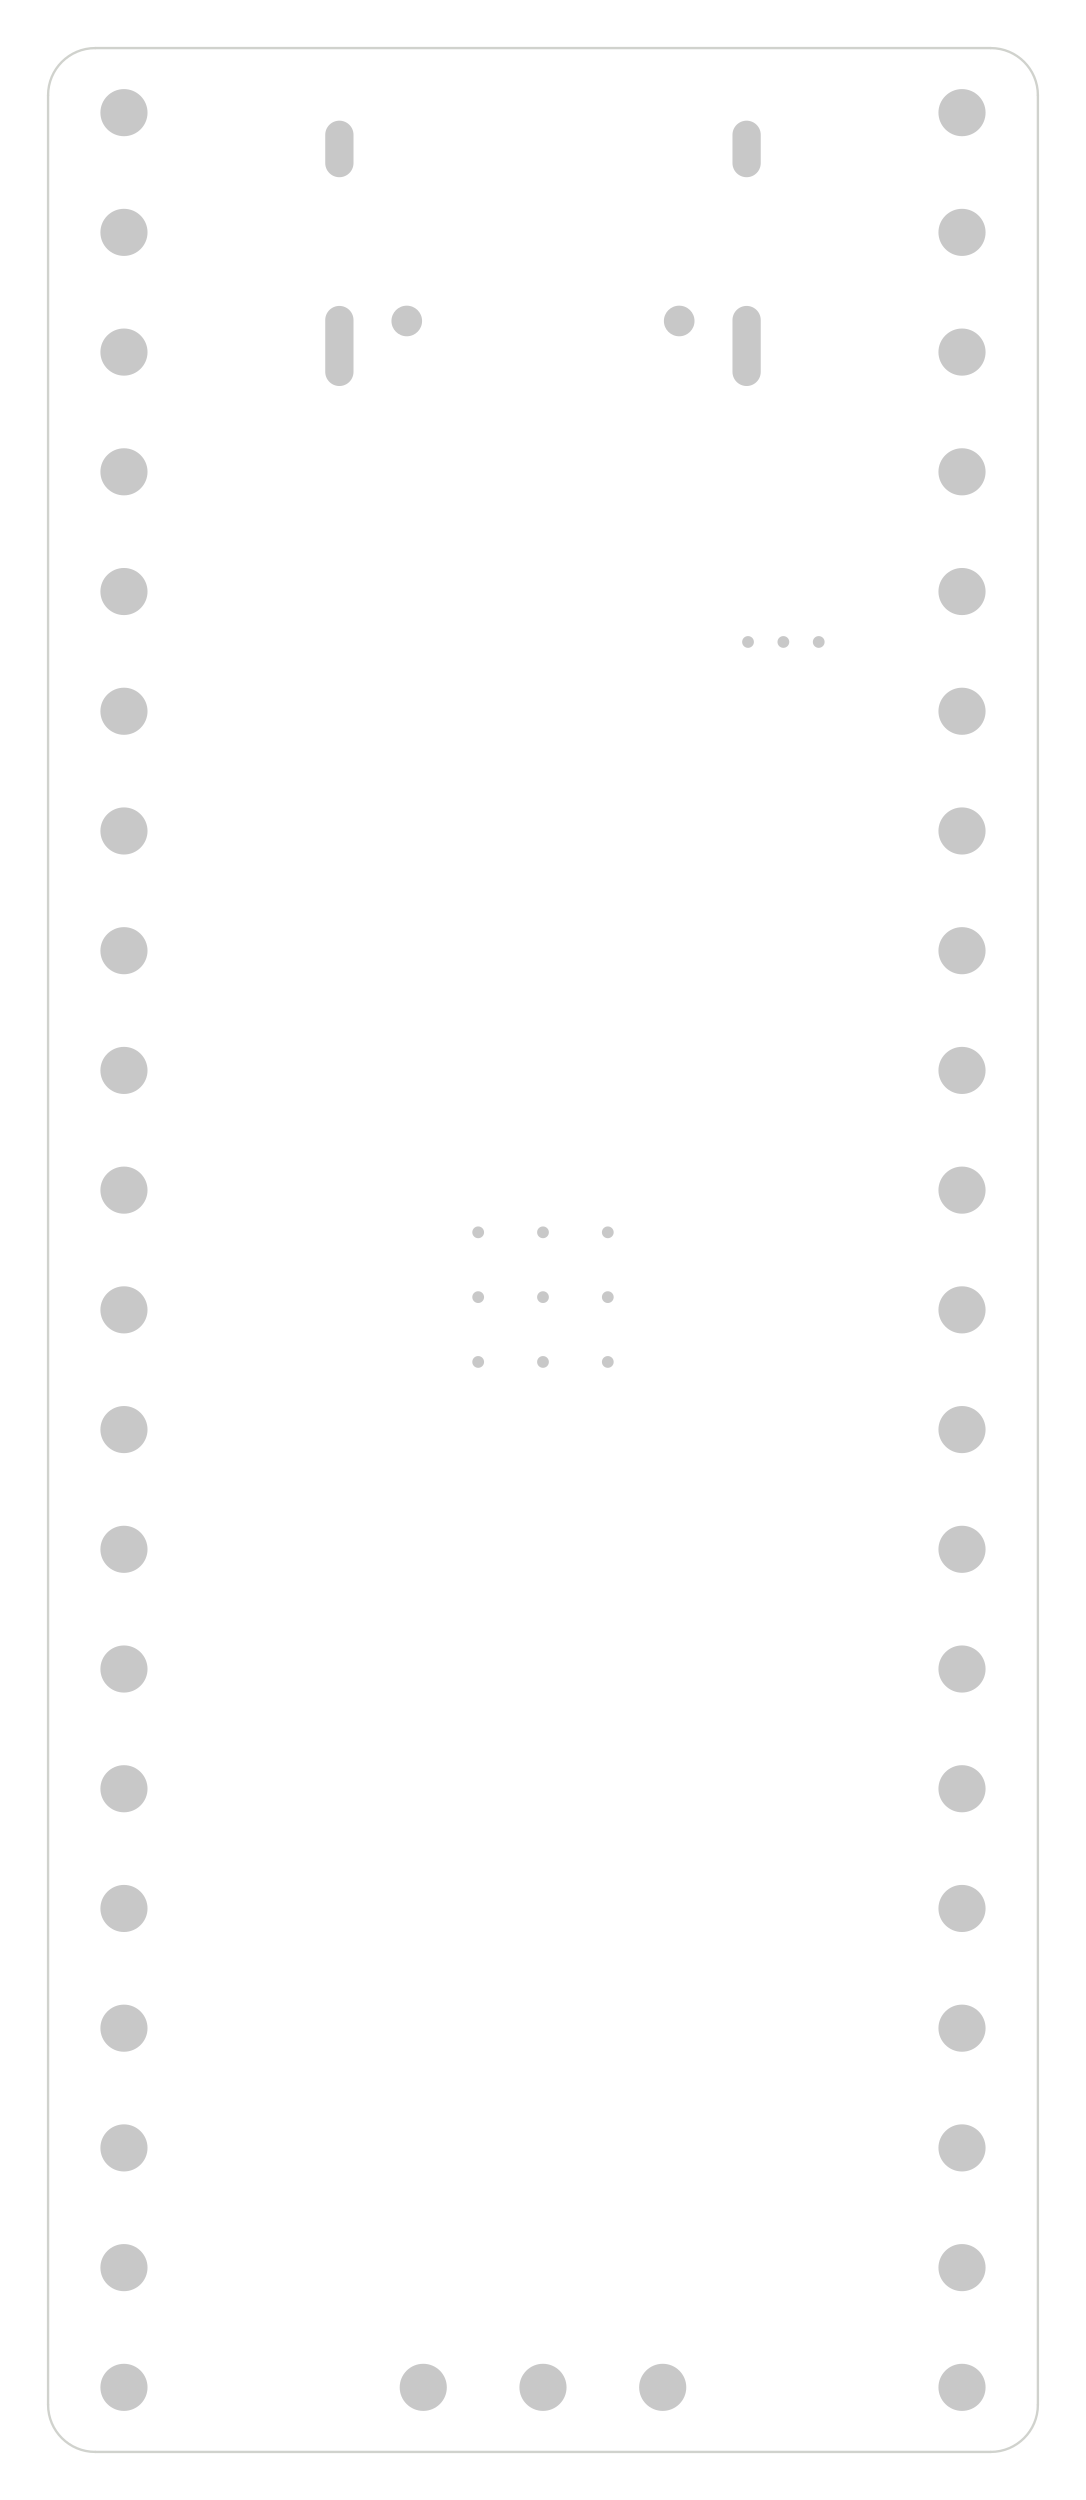
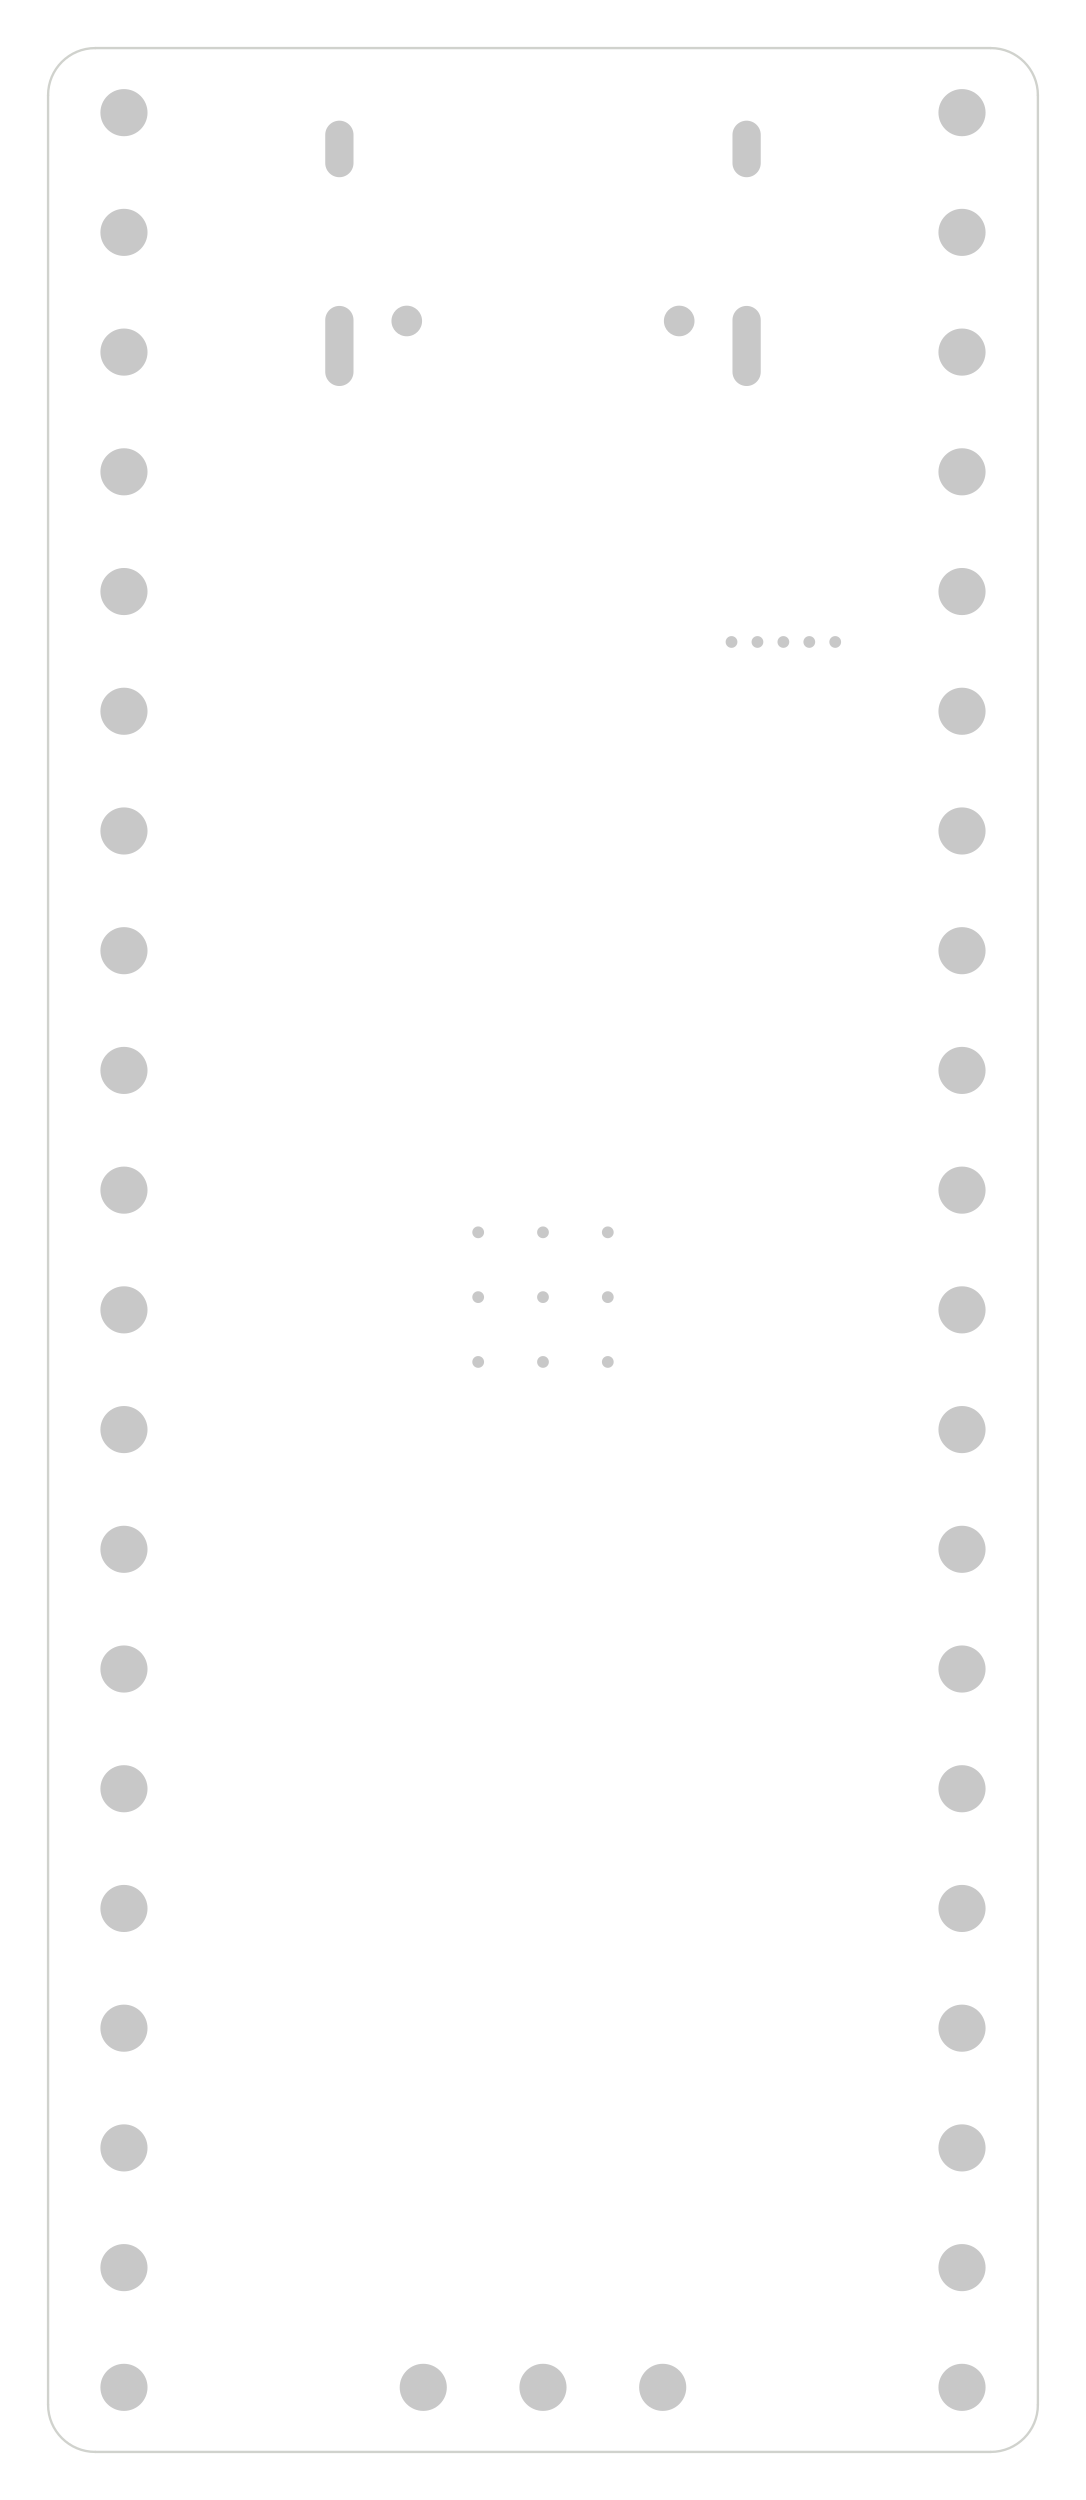
<svg xmlns="http://www.w3.org/2000/svg" version="1.1" width="23.04mm" height="53.04mm" viewBox="98.98 98.98 23.04 53.04">
  <g style="fill:#c8c8c8; fill-opacity:1;stroke:#c8c8c8; stroke-opacity:1; stroke-linecap:round; stroke-linejoin:round;" transform="translate(0 0) scale(1 1)">
</g>
  <g style="fill:none; stroke:#D0D2CD; stroke-width:0.05; stroke-opacity:1; stroke-linecap:round; stroke-linejoin:round;">
    <path d="M101 100 A1 1 0.0 0 0 100 101" />
    <path d="M100 150 L100 101 " />
    <path d="M101 100 L120 100 " />
    <path d="M100 150 A1 1 0.0 0 0 101 151" />
    <path d="M121 101 A1 1 0.0 0 0 120 100" />
    <path d="M120 151 L101 151 " />
    <path d="M121 101 L121 150 " />
    <path d="M120 151 A1 1 0.0 0 0 121 150" />
-   </g>
-   <g style="fill:#c8c8c8; fill-opacity:1; stroke:none;">
-     <circle cx="114.85" cy="112.6" r="0.125" />
-   </g>
-   <g style="fill:#c8c8c8; fill-opacity:1; stroke:none;">
-     <circle cx="115.6" cy="112.6" r="0.125" />
-   </g>
-   <g style="fill:#c8c8c8; fill-opacity:1; stroke:none;">
-     <circle cx="116.35" cy="112.6" r="0.125" />
  </g>
  <g style="fill:#c8c8c8; fill-opacity:1; stroke:none;">
    <circle cx="107.96" cy="149.63" r="0.5" />
  </g>
  <g style="fill:#c8c8c8; fill-opacity:1; stroke:none;">
    <circle cx="110.5" cy="149.63" r="0.5" />
  </g>
  <g style="fill:#c8c8c8; fill-opacity:1; stroke:none;">
    <circle cx="113.04" cy="149.63" r="0.5" />
  </g>
  <g style="fill:#c8c8c8; fill-opacity:1; stroke:none;">
    <circle cx="113.39" cy="105.79" r="0.325" />
  </g>
  <g style="fill:#c8c8c8; fill-opacity:1; stroke:none;">
    <circle cx="107.61" cy="105.79" r="0.325" />
  </g>
  <g style="fill:none; stroke:#c8c8c8; stroke-width:0.6; stroke-opacity:1; stroke-linecap:round; stroke-linejoin:round;">
    <path d="M114.82 106.87 L114.82 105.77 " />
    <path d="M114.82 102.44 L114.82 101.84 " />
    <path d="M106.18 106.87 L106.18 105.77 " />
    <path d="M106.18 102.44 L106.18 101.84 " />
+   </g>
+   <g style="fill:#c8c8c8; fill-opacity:1; stroke:none;">
+     <circle cx="114.5" cy="112.6" r="0.125" />
+   </g>
+   <g style="fill:#c8c8c8; fill-opacity:1; stroke:none;">
+     <circle cx="115.05" cy="112.6" r="0.125" />
+   </g>
+   <g style="fill:#c8c8c8; fill-opacity:1; stroke:none;">
+     <circle cx="115.6" cy="112.6" r="0.125" />
+   </g>
+   <g style="fill:#c8c8c8; fill-opacity:1; stroke:none;">
+     <circle cx="116.15" cy="112.6" r="0.125" />
+   </g>
+   <g style="fill:#c8c8c8; fill-opacity:1; stroke:none;">
+     <circle cx="116.7" cy="112.6" r="0.125" />
  </g>
  <g style="fill:#c8c8c8; fill-opacity:1; stroke:none;">
    <circle cx="109.125" cy="125.125" r="0.125" />
  </g>
  <g style="fill:#c8c8c8; fill-opacity:1; stroke:none;">
    <circle cx="109.125" cy="126.5" r="0.125" />
  </g>
  <g style="fill:#c8c8c8; fill-opacity:1; stroke:none;">
    <circle cx="109.125" cy="127.875" r="0.125" />
  </g>
  <g style="fill:#c8c8c8; fill-opacity:1; stroke:none;">
    <circle cx="110.5" cy="125.125" r="0.125" />
  </g>
  <g style="fill:#c8c8c8; fill-opacity:1; stroke:none;">
    <circle cx="110.5" cy="126.5" r="0.125" />
  </g>
  <g style="fill:#c8c8c8; fill-opacity:1; stroke:none;">
    <circle cx="110.5" cy="127.875" r="0.125" />
  </g>
  <g style="fill:#c8c8c8; fill-opacity:1; stroke:none;">
    <circle cx="111.875" cy="125.125" r="0.125" />
  </g>
  <g style="fill:#c8c8c8; fill-opacity:1; stroke:none;">
    <circle cx="111.875" cy="126.5" r="0.125" />
  </g>
  <g style="fill:#c8c8c8; fill-opacity:1; stroke:none;">
    <circle cx="111.875" cy="127.875" r="0.125" />
  </g>
  <g style="fill:#c8c8c8; fill-opacity:1; stroke:none;">
    <circle cx="101.61" cy="101.37" r="0.5" />
  </g>
  <g style="fill:#c8c8c8; fill-opacity:1; stroke:none;">
    <circle cx="101.61" cy="103.91" r="0.5" />
  </g>
  <g style="fill:#c8c8c8; fill-opacity:1; stroke:none;">
    <circle cx="101.61" cy="106.45" r="0.5" />
  </g>
  <g style="fill:#c8c8c8; fill-opacity:1; stroke:none;">
    <circle cx="101.61" cy="108.99" r="0.5" />
  </g>
  <g style="fill:#c8c8c8; fill-opacity:1; stroke:none;">
    <circle cx="101.61" cy="111.53" r="0.5" />
  </g>
  <g style="fill:#c8c8c8; fill-opacity:1; stroke:none;">
    <circle cx="101.61" cy="114.07" r="0.5" />
  </g>
  <g style="fill:#c8c8c8; fill-opacity:1; stroke:none;">
    <circle cx="101.61" cy="116.61" r="0.5" />
  </g>
  <g style="fill:#c8c8c8; fill-opacity:1; stroke:none;">
    <circle cx="101.61" cy="119.15" r="0.5" />
  </g>
  <g style="fill:#c8c8c8; fill-opacity:1; stroke:none;">
    <circle cx="101.61" cy="121.69" r="0.5" />
  </g>
  <g style="fill:#c8c8c8; fill-opacity:1; stroke:none;">
    <circle cx="101.61" cy="124.23" r="0.5" />
  </g>
  <g style="fill:#c8c8c8; fill-opacity:1; stroke:none;">
    <circle cx="101.61" cy="126.77" r="0.5" />
  </g>
  <g style="fill:#c8c8c8; fill-opacity:1; stroke:none;">
    <circle cx="101.61" cy="129.31" r="0.5" />
  </g>
  <g style="fill:#c8c8c8; fill-opacity:1; stroke:none;">
    <circle cx="101.61" cy="131.85" r="0.5" />
  </g>
  <g style="fill:#c8c8c8; fill-opacity:1; stroke:none;">
    <circle cx="101.61" cy="134.39" r="0.5" />
  </g>
  <g style="fill:#c8c8c8; fill-opacity:1; stroke:none;">
    <circle cx="101.61" cy="136.93" r="0.5" />
  </g>
  <g style="fill:#c8c8c8; fill-opacity:1; stroke:none;">
    <circle cx="101.61" cy="139.47" r="0.5" />
  </g>
  <g style="fill:#c8c8c8; fill-opacity:1; stroke:none;">
    <circle cx="101.61" cy="142.01" r="0.5" />
  </g>
  <g style="fill:#c8c8c8; fill-opacity:1; stroke:none;">
    <circle cx="101.61" cy="144.55" r="0.5" />
  </g>
  <g style="fill:#c8c8c8; fill-opacity:1; stroke:none;">
    <circle cx="101.61" cy="147.09" r="0.5" />
  </g>
  <g style="fill:#c8c8c8; fill-opacity:1; stroke:none;">
    <circle cx="101.61" cy="149.63" r="0.5" />
  </g>
  <g style="fill:#c8c8c8; fill-opacity:1; stroke:none;">
    <circle cx="119.39" cy="149.63" r="0.5" />
  </g>
  <g style="fill:#c8c8c8; fill-opacity:1; stroke:none;">
    <circle cx="119.39" cy="147.09" r="0.5" />
  </g>
  <g style="fill:#c8c8c8; fill-opacity:1; stroke:none;">
    <circle cx="119.39" cy="144.55" r="0.5" />
  </g>
  <g style="fill:#c8c8c8; fill-opacity:1; stroke:none;">
    <circle cx="119.39" cy="142.01" r="0.5" />
  </g>
  <g style="fill:#c8c8c8; fill-opacity:1; stroke:none;">
    <circle cx="119.39" cy="139.47" r="0.5" />
  </g>
  <g style="fill:#c8c8c8; fill-opacity:1; stroke:none;">
    <circle cx="119.39" cy="136.93" r="0.5" />
  </g>
  <g style="fill:#c8c8c8; fill-opacity:1; stroke:none;">
    <circle cx="119.39" cy="134.39" r="0.5" />
  </g>
  <g style="fill:#c8c8c8; fill-opacity:1; stroke:none;">
    <circle cx="119.39" cy="131.85" r="0.5" />
  </g>
  <g style="fill:#c8c8c8; fill-opacity:1; stroke:none;">
    <circle cx="119.39" cy="129.31" r="0.5" />
  </g>
  <g style="fill:#c8c8c8; fill-opacity:1; stroke:none;">
    <circle cx="119.39" cy="126.77" r="0.5" />
  </g>
  <g style="fill:#c8c8c8; fill-opacity:1; stroke:none;">
    <circle cx="119.39" cy="124.23" r="0.5" />
  </g>
  <g style="fill:#c8c8c8; fill-opacity:1; stroke:none;">
    <circle cx="119.39" cy="121.69" r="0.5" />
  </g>
  <g style="fill:#c8c8c8; fill-opacity:1; stroke:none;">
    <circle cx="119.39" cy="119.15" r="0.5" />
  </g>
  <g style="fill:#c8c8c8; fill-opacity:1; stroke:none;">
    <circle cx="119.39" cy="116.61" r="0.5" />
  </g>
  <g style="fill:#c8c8c8; fill-opacity:1; stroke:none;">
    <circle cx="119.39" cy="114.07" r="0.5" />
  </g>
  <g style="fill:#c8c8c8; fill-opacity:1; stroke:none;">
    <circle cx="119.39" cy="111.53" r="0.5" />
  </g>
  <g style="fill:#c8c8c8; fill-opacity:1; stroke:none;">
    <circle cx="119.39" cy="108.99" r="0.5" />
  </g>
  <g style="fill:#c8c8c8; fill-opacity:1; stroke:none;">
    <circle cx="119.39" cy="106.45" r="0.5" />
  </g>
  <g style="fill:#c8c8c8; fill-opacity:1; stroke:none;">
    <circle cx="119.39" cy="103.91" r="0.5" />
  </g>
  <g style="fill:#c8c8c8; fill-opacity:1; stroke:none;">
    <circle cx="119.39" cy="101.37" r="0.5" />
  </g>
</svg>
